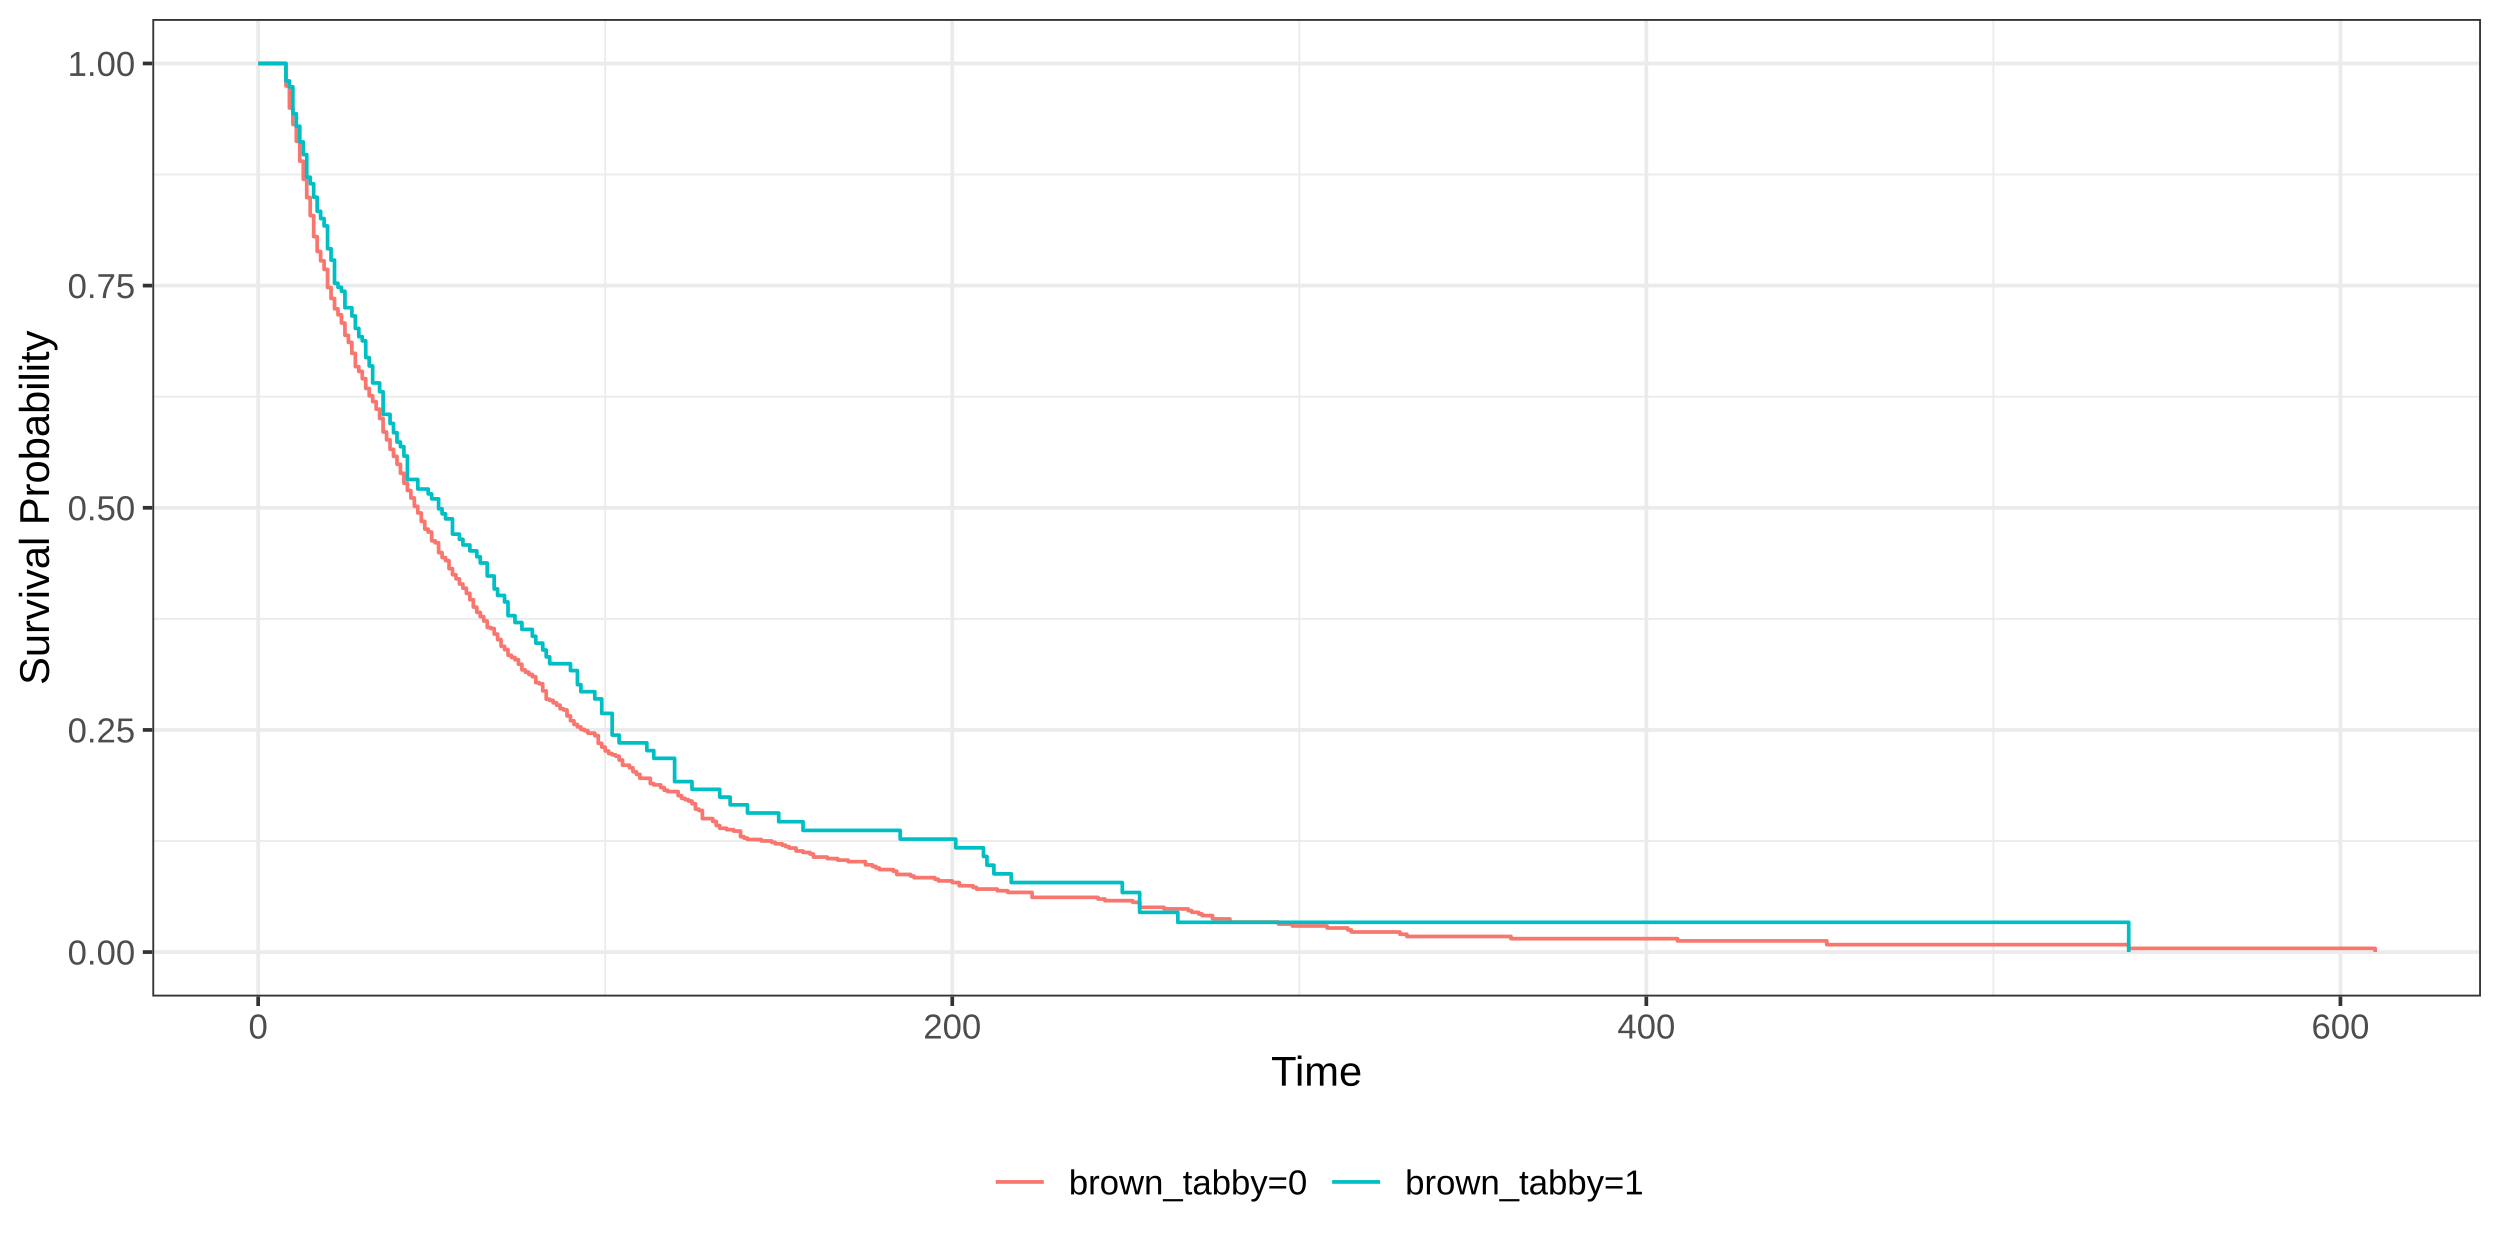
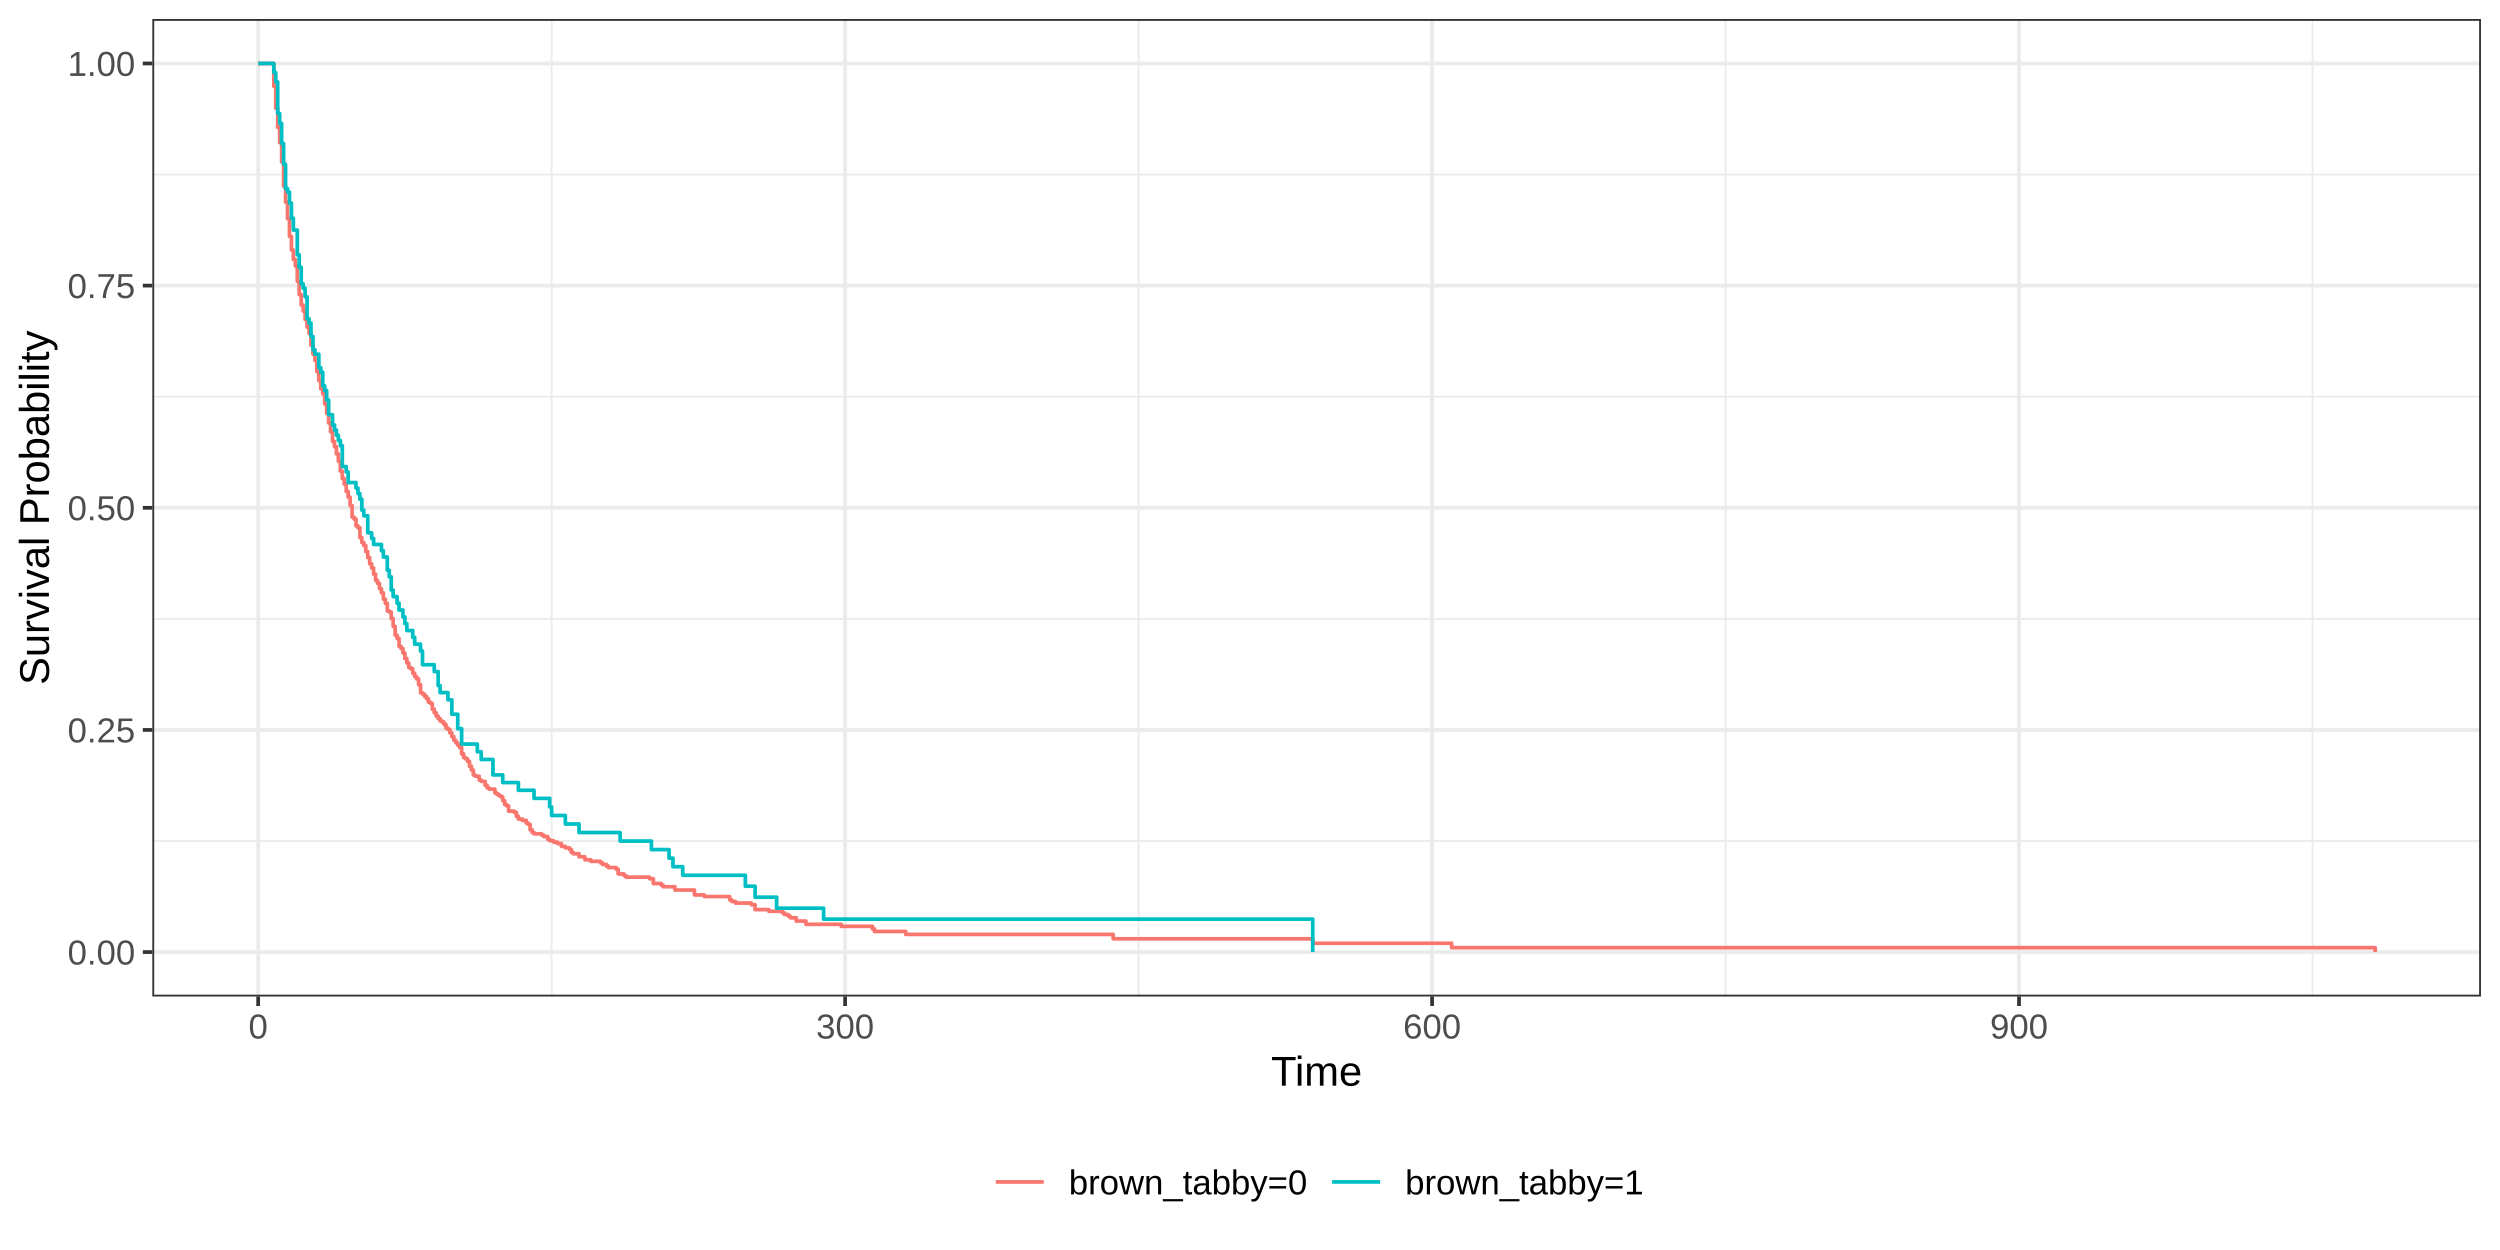
<svg xmlns="http://www.w3.org/2000/svg" class="svglite" width="720.00pt" height="360.00pt" viewBox="0 0 720.00 360.00">
  <defs>
    <style type="text/css">
    .svglite line, .svglite polyline, .svglite polygon, .svglite path, .svglite rect, .svglite circle {
      fill: none;
      stroke: #000000;
      stroke-linecap: round;
      stroke-linejoin: round;
      stroke-miterlimit: 10.00;
    }
    .svglite text {
      white-space: pre;
    }
  </style>
  </defs>
  <rect width="100%" height="100%" style="stroke: none; fill: #FFFFFF;" />
  <defs>
    <clipPath id="cpMC4wMHw3MjAuMDB8MC4wMHwzNjAuMDA=">
      <rect x="0.00" y="0.00" width="720.00" height="360.00" />
    </clipPath>
  </defs>
  <g clip-path="url(#cpMC4wMHw3MjAuMDB8MC4wMHwzNjAuMDA=)">
    <rect x="0.00" y="0.00" width="720.00" height="360.00" style="stroke-width: 1.07; stroke: #FFFFFF; fill: #FFFFFF;" />
  </g>
  <defs>
    <clipPath id="cpNDMuODd8NzE0LjUyfDUuNDh8Mjg2Ljk5">
      <rect x="43.87" y="5.48" width="670.65" height="281.52" />
    </clipPath>
  </defs>
  <g clip-path="url(#cpNDMuODd8NzE0LjUyfDUuNDh8Mjg2Ljk5)">
    <rect x="43.87" y="5.48" width="670.65" height="281.52" style="stroke-width: 1.07; stroke: none; fill: #FFFFFF;" />
    <polyline points="43.87,242.21 714.52,242.21 " style="stroke-width: 0.53; stroke: #EBEBEB; stroke-linecap: butt;" />
    <polyline points="43.87,178.23 714.52,178.23 " style="stroke-width: 0.53; stroke: #EBEBEB; stroke-linecap: butt;" />
    <polyline points="43.87,114.25 714.52,114.25 " style="stroke-width: 0.53; stroke: #EBEBEB; stroke-linecap: butt;" />
    <polyline points="43.87,50.27 714.52,50.27 " style="stroke-width: 0.53; stroke: #EBEBEB; stroke-linecap: butt;" />
-     <polyline points="174.30,286.99 174.30,5.48 " style="stroke-width: 0.53; stroke: #EBEBEB; stroke-linecap: butt;" />
-     <polyline points="374.20,286.99 374.20,5.48 " style="stroke-width: 0.53; stroke: #EBEBEB; stroke-linecap: butt;" />
-     <polyline points="574.09,286.99 574.09,5.48 " style="stroke-width: 0.53; stroke: #EBEBEB; stroke-linecap: butt;" />
+     <polyline points="158.87,286.99 158.87,5.48 " style="stroke-width: 0.53; stroke: #EBEBEB; stroke-linecap: butt;" />
+     <polyline points="327.92,286.99 327.92,5.48 " style="stroke-width: 0.53; stroke: #EBEBEB; stroke-linecap: butt;" />
+     <polyline points="496.96,286.99 496.96,5.48 " style="stroke-width: 0.53; stroke: #EBEBEB; stroke-linecap: butt;" />
+     <polyline points="666.00,286.99 666.00,5.48 " style="stroke-width: 0.53; stroke: #EBEBEB; stroke-linecap: butt;" />
    <polyline points="43.87,274.20 714.52,274.20 " style="stroke-width: 1.07; stroke: #EBEBEB; stroke-linecap: butt;" />
    <polyline points="43.87,210.22 714.52,210.22 " style="stroke-width: 1.07; stroke: #EBEBEB; stroke-linecap: butt;" />
    <polyline points="43.87,146.24 714.52,146.24 " style="stroke-width: 1.07; stroke: #EBEBEB; stroke-linecap: butt;" />
    <polyline points="43.87,82.26 714.52,82.26 " style="stroke-width: 1.07; stroke: #EBEBEB; stroke-linecap: butt;" />
    <polyline points="43.87,18.28 714.52,18.28 " style="stroke-width: 1.07; stroke: #EBEBEB; stroke-linecap: butt;" />
    <polyline points="74.35,286.99 74.35,5.48 " style="stroke-width: 1.07; stroke: #EBEBEB; stroke-linecap: butt;" />
-     <polyline points="274.25,286.99 274.25,5.48 " style="stroke-width: 1.07; stroke: #EBEBEB; stroke-linecap: butt;" />
-     <polyline points="474.14,286.99 474.14,5.48 " style="stroke-width: 1.07; stroke: #EBEBEB; stroke-linecap: butt;" />
-     <polyline points="674.04,286.99 674.04,5.48 " style="stroke-width: 1.07; stroke: #EBEBEB; stroke-linecap: butt;" />
-     <polyline points="74.35,18.28 82.35,18.28 82.35,24.76 83.35,24.76 83.35,31.11 84.35,31.11 84.35,35.84 85.34,35.84 85.34,40.70 86.34,40.70 86.34,46.43 87.34,46.43 87.34,51.63 88.34,51.63 88.34,56.91 89.34,56.91 89.34,62.09 90.34,62.09 90.34,68.15 91.34,68.15 91.34,72.43 92.34,72.43 92.34,75.10 93.34,75.10 93.34,77.59 94.34,77.59 94.34,82.80 95.34,82.80 95.34,85.96 96.34,85.96 96.34,88.93 97.34,88.93 97.34,90.65 98.34,90.65 98.34,93.05 99.34,93.05 99.34,96.58 100.34,96.58 100.34,98.60 101.34,98.60 101.34,101.75 102.34,101.75 102.34,105.59 103.34,105.59 103.34,106.96 104.33,106.96 104.33,109.05 105.33,109.05 105.33,111.87 106.33,111.87 106.33,113.99 107.33,113.99 107.33,115.67 108.33,115.67 108.33,117.83 109.33,117.83 109.33,120.50 110.33,120.50 110.33,124.42 111.33,124.42 111.33,126.67 112.33,126.67 112.33,129.41 113.33,129.41 113.33,131.43 114.33,131.43 114.33,133.71 115.33,133.71 115.33,136.30 116.33,136.30 116.33,139.16 117.33,139.16 117.33,141.27 118.33,141.27 118.33,143.40 119.33,143.40 119.33,145.82 120.33,145.82 120.33,147.72 121.33,147.72 121.33,150.17 122.33,150.17 122.33,152.38 123.32,152.38 123.32,153.21 124.32,153.21 124.32,155.75 125.32,155.75 125.32,156.32 126.32,156.32 126.32,159.15 127.32,159.15 127.32,160.58 128.32,160.58 128.32,161.44 129.32,161.44 129.32,163.77 130.32,163.77 130.32,165.53 131.32,165.53 131.32,166.71 132.32,166.71 132.32,168.20 133.32,168.20 133.32,169.40 134.32,169.40 134.32,170.90 135.32,170.90 135.32,172.71 136.32,172.71 136.32,174.84 137.32,174.84 137.32,176.37 138.32,176.37 138.32,177.60 139.32,177.60 139.32,178.85 140.32,178.85 140.32,180.71 141.32,180.71 141.32,181.02 142.32,181.02 142.32,182.61 143.31,182.61 143.31,184.20 144.31,184.20 144.31,186.13 145.31,186.13 145.31,187.09 146.31,187.09 146.31,188.71 147.31,188.71 147.31,189.35 148.31,189.35 148.31,190.00 149.31,190.00 149.31,191.30 150.31,191.30 150.31,192.93 151.31,192.93 151.31,193.58 152.31,193.58 152.31,194.24 153.31,194.24 153.31,194.90 154.31,194.90 154.31,196.60 155.31,196.60 155.31,196.94 156.31,196.94 156.31,198.98 157.31,198.98 157.31,201.37 158.31,201.37 158.31,201.71 159.31,201.71 159.31,202.40 160.31,202.40 160.31,203.09 161.31,203.09 161.31,204.12 162.30,204.12 162.30,204.46 163.30,204.46 163.30,206.19 164.30,206.19 164.30,207.58 165.30,207.58 165.30,208.64 166.30,208.64 166.30,209.35 167.30,209.35 167.30,210.07 168.30,210.07 168.30,210.42 169.30,210.42 169.30,211.14 170.30,211.14 170.30,211.14 171.30,211.14 171.30,211.87 172.30,211.87 172.30,214.07 173.30,214.07 173.30,215.17 174.30,215.17 174.30,216.28 175.30,216.28 175.30,217.02 176.30,217.02 176.30,217.39 177.30,217.39 177.30,217.76 178.30,217.76 178.30,218.88 179.30,218.88 179.30,220.38 180.30,220.38 180.30,220.38 181.30,220.38 181.30,221.13 182.29,221.13 182.29,222.26 183.29,222.26 183.29,223.01 184.29,223.01 184.29,224.14 185.29,224.14 185.29,224.14 186.29,224.14 186.29,224.14 187.29,224.14 187.29,225.67 188.29,225.67 188.29,226.05 190.29,226.05 190.29,226.82 191.29,226.82 191.29,227.59 192.29,227.59 192.29,227.98 195.29,227.98 195.29,229.13 196.29,229.13 196.29,229.91 197.29,229.91 197.29,230.30 198.29,230.30 198.29,230.69 199.29,230.69 199.29,231.47 200.29,231.47 200.29,233.02 201.28,233.02 201.28,233.41 202.28,233.41 202.28,235.76 205.28,235.76 205.28,236.56 206.28,236.56 206.28,237.75 207.28,237.75 207.28,238.54 208.28,238.54 208.28,238.54 209.28,238.54 209.28,238.94 210.28,238.94 210.28,238.94 211.28,238.94 211.28,239.34 213.28,239.34 213.28,240.97 214.28,240.97 214.28,241.37 215.28,241.37 215.28,241.78 219.28,241.78 219.28,242.19 222.27,242.19 222.27,242.60 223.27,242.60 223.27,243.01 225.27,243.01 225.27,243.42 226.27,243.42 226.27,243.83 227.27,243.83 227.27,244.24 229.27,244.24 229.27,245.08 230.27,245.08 230.27,245.08 231.27,245.08 231.27,245.50 233.27,245.50 233.27,245.95 234.27,245.95 234.27,246.83 238.27,246.83 238.27,247.27 241.26,247.27 241.26,247.71 244.26,247.71 244.26,248.15 247.26,248.15 247.26,248.15 248.26,248.15 248.26,248.15 249.26,248.15 249.26,249.07 251.26,249.07 251.26,249.52 252.26,249.52 252.26,249.98 253.26,249.98 253.26,250.44 257.26,250.44 257.26,250.90 258.26,250.90 258.26,251.84 262.25,251.84 262.25,252.30 263.25,252.30 263.25,252.77 269.25,252.77 269.25,253.23 270.25,253.23 270.25,253.70 274.25,253.70 274.25,254.17 276.25,254.17 276.25,255.10 278.25,255.10 278.25,255.10 280.24,255.10 280.24,255.57 281.24,255.57 281.24,256.05 287.24,256.05 287.24,256.53 290.24,256.53 290.24,257.01 297.24,257.01 297.24,258.44 316.23,258.44 316.23,258.92 318.22,258.92 318.22,259.39 326.22,259.39 326.22,259.87 328.22,259.87 328.22,261.30 335.22,261.30 335.22,261.78 342.21,261.78 342.21,262.26 343.21,262.26 343.21,262.74 345.21,262.74 345.21,263.22 346.21,263.22 346.21,263.69 349.21,263.69 349.21,264.65 354.21,264.65 354.21,265.60 367.20,265.60 367.20,265.60 368.20,265.60 368.20,266.14 372.20,266.14 372.20,266.68 380.19,266.68 380.19,266.68 382.19,266.68 382.19,267.26 388.19,267.26 388.19,267.83 389.19,267.83 389.19,268.41 391.19,268.41 391.19,268.41 403.18,268.41 403.18,269.06 405.18,269.06 405.18,269.70 435.16,269.70 435.16,270.34 483.14,270.34 483.14,270.98 497.13,270.98 497.13,270.98 526.12,270.98 526.12,272.06 613.07,272.06 613.07,273.13 684.04,273.13 684.04,274.20 " style="stroke-width: 1.07; stroke: #F8766D; stroke-linecap: butt;" />
-     <polyline points="74.35,18.28 82.35,18.28 82.35,23.31 83.35,23.31 83.35,25.01 84.35,25.01 84.35,32.74 85.34,32.74 85.34,36.35 86.34,36.35 86.34,40.87 87.34,40.87 87.34,44.53 88.34,44.53 88.34,51.04 89.34,51.04 89.34,52.91 90.34,52.91 90.34,56.80 91.34,56.80 91.34,60.84 92.34,60.84 92.34,62.93 93.34,62.93 93.34,65.06 94.34,65.06 94.34,71.63 95.34,71.63 95.34,74.91 96.34,74.91 96.34,81.59 97.34,81.59 97.34,82.73 98.34,82.73 98.34,83.89 99.34,83.89 99.34,88.62 100.34,88.62 100.34,88.62 101.34,88.62 101.34,91.00 102.34,91.00 102.34,94.57 103.34,94.57 103.34,96.96 104.33,96.96 104.33,98.16 105.33,98.16 105.33,102.98 106.33,102.98 106.33,105.39 107.33,105.39 107.33,110.29 108.33,110.29 108.33,110.29 109.33,110.29 109.33,112.81 110.33,112.81 110.33,119.32 111.33,119.32 111.33,119.32 112.33,119.32 112.33,121.96 113.33,121.96 113.33,124.61 114.33,124.61 114.33,127.31 115.33,127.31 115.33,128.65 116.33,128.65 116.33,131.35 117.33,131.35 117.33,138.09 118.33,138.09 118.33,138.09 120.33,138.09 120.33,140.84 122.33,140.84 122.33,140.84 123.32,140.84 123.32,142.24 124.32,142.24 124.32,143.68 126.32,143.68 126.32,146.54 127.32,146.54 127.32,147.98 128.32,147.98 128.32,149.43 130.32,149.43 130.32,153.83 132.32,153.83 132.32,155.32 133.32,155.32 133.32,156.95 134.32,156.95 134.32,156.95 135.32,156.95 135.32,158.65 137.32,158.65 137.32,160.35 138.32,160.35 138.32,162.15 140.32,162.15 140.32,165.89 142.32,165.89 142.32,169.62 143.31,169.62 143.31,171.49 145.31,171.49 145.31,173.36 146.31,173.36 146.31,177.31 148.31,177.31 148.31,179.29 150.31,179.29 150.31,181.27 153.31,181.27 153.31,183.24 154.31,183.24 154.31,185.22 156.31,185.22 156.31,187.20 157.31,187.20 157.31,189.18 158.31,189.18 158.31,191.15 164.30,191.15 164.30,193.13 166.30,193.13 166.30,197.18 167.30,197.18 167.30,199.21 169.30,199.21 169.30,199.21 171.30,199.21 171.30,201.29 173.30,201.29 173.30,205.46 176.30,205.46 176.30,211.71 177.30,211.71 177.30,211.71 178.30,211.71 178.30,213.94 186.29,213.94 186.29,216.17 188.29,216.17 188.29,218.40 194.29,218.40 194.29,225.10 199.29,225.10 199.29,227.33 207.28,227.33 207.28,229.56 210.28,229.56 210.28,231.79 211.28,231.79 211.28,231.79 215.28,231.79 215.28,234.15 220.28,234.15 220.28,234.15 224.27,234.15 224.27,236.65 231.27,236.65 231.27,239.16 259.25,239.16 259.25,241.66 275.25,241.66 275.25,244.16 283.24,244.16 283.24,246.67 284.24,246.67 284.24,249.17 286.24,249.17 286.24,251.67 291.24,251.67 291.24,254.17 300.23,254.17 300.23,254.17 323.22,254.17 323.22,257.04 328.22,257.04 328.22,262.76 339.21,262.76 339.21,265.62 480.14,265.62 480.14,265.62 613.07,265.62 613.07,274.20 " style="stroke-width: 1.07; stroke: #00BFC4; stroke-linecap: butt;" />
+     <polyline points="243.39,286.99 243.39,5.48 " style="stroke-width: 1.07; stroke: #EBEBEB; stroke-linecap: butt;" />
+     <polyline points="412.44,286.99 412.44,5.48 " style="stroke-width: 1.07; stroke: #EBEBEB; stroke-linecap: butt;" />
+     <polyline points="581.48,286.99 581.48,5.48 " style="stroke-width: 1.07; stroke: #EBEBEB; stroke-linecap: butt;" />
+     <polyline points="74.35,18.28 78.86,18.28 78.86,24.87 79.42,24.87 79.42,31.16 79.98,31.16 79.98,36.71 80.55,36.71 80.55,41.07 81.11,41.07 81.11,46.65 81.68,46.65 81.68,53.64 82.24,53.64 82.24,58.16 82.80,58.16 82.80,62.98 83.37,62.98 83.37,68.08 83.93,68.08 83.93,72.01 84.49,72.01 84.49,74.71 85.06,74.71 85.06,76.60 85.62,76.60 85.62,81.03 86.18,81.03 86.18,84.86 86.75,84.86 86.75,87.85 87.31,87.85 87.31,89.59 87.87,89.59 87.87,92.01 88.44,92.01 88.44,94.23 89.00,94.23 89.00,96.04 89.56,96.04 89.56,99.44 90.13,99.44 90.13,101.95 90.69,101.95 90.69,103.79 91.25,103.79 91.25,107.04 91.82,107.04 91.82,109.63 92.38,109.63 92.38,111.99 92.95,111.99 92.95,113.44 93.51,113.44 93.51,116.35 94.07,116.35 94.07,119.05 94.64,119.05 94.64,121.80 95.20,121.80 95.20,124.33 95.76,124.33 95.76,127.12 96.33,127.12 96.33,128.65 96.89,128.65 96.89,130.71 97.45,130.71 97.45,132.80 98.02,132.80 98.02,135.69 98.58,135.69 98.58,137.81 99.14,137.81 99.14,139.41 99.71,139.41 99.71,141.56 100.27,141.56 100.27,143.18 100.83,143.18 100.83,145.62 101.40,145.62 101.40,148.91 101.96,148.91 101.96,149.47 102.52,149.47 102.52,151.43 103.09,151.43 103.09,152.00 103.65,152.00 103.65,154.83 104.21,154.83 104.21,156.25 104.78,156.25 104.78,157.11 105.34,157.11 105.34,158.86 105.91,158.86 105.91,160.61 106.47,160.61 106.47,162.38 107.03,162.38 107.03,163.57 107.60,163.57 107.60,165.34 108.16,165.34 108.16,167.13 108.72,167.13 108.72,168.02 109.29,168.02 109.29,169.52 109.85,169.52 109.85,170.73 110.41,170.73 110.41,172.56 110.98,172.56 110.98,173.79 111.54,173.79 111.54,175.95 112.10,175.95 112.10,176.26 112.67,176.26 112.67,178.16 113.23,178.16 113.23,180.38 113.79,180.38 113.79,182.92 114.36,182.92 114.36,183.88 114.92,183.88 114.92,186.12 115.48,186.12 115.48,186.77 116.05,186.77 116.05,188.06 116.61,188.06 116.61,189.67 117.17,189.67 117.17,190.96 117.74,190.96 117.74,192.26 118.30,192.26 118.30,192.58 118.87,192.58 118.87,193.89 119.43,193.89 119.43,194.88 119.99,194.88 119.99,195.54 120.56,195.54 120.56,197.20 121.12,197.20 121.12,199.53 121.68,199.53 121.68,199.87 122.25,199.87 122.25,200.53 122.81,200.53 122.81,201.20 123.37,201.20 123.37,202.21 123.94,202.21 123.94,202.55 124.50,202.55 124.50,204.23 125.06,204.23 125.06,205.25 125.63,205.25 125.63,206.26 126.19,206.26 126.19,206.94 126.75,206.94 126.75,207.63 127.32,207.63 127.32,207.97 127.88,207.97 127.88,208.66 128.44,208.66 128.44,209.70 129.01,209.70 129.01,210.05 129.57,210.05 129.57,211.10 130.13,211.10 130.13,212.15 130.70,212.15 130.70,213.21 131.26,213.21 131.26,213.91 131.83,213.91 131.83,214.62 132.39,214.62 132.39,215.33 132.95,215.33 132.95,217.11 133.52,217.11 133.52,218.19 134.08,218.19 134.08,218.54 134.64,218.54 134.64,219.26 135.21,219.26 135.21,220.70 135.77,220.70 135.77,221.77 136.33,221.77 136.33,223.21 136.90,223.21 136.90,223.57 137.46,223.57 137.46,223.57 138.02,223.57 138.02,224.67 138.59,224.67 138.59,225.04 139.71,225.04 139.71,226.15 140.28,226.15 140.28,226.89 140.84,226.89 140.84,227.26 141.97,227.26 141.97,227.26 142.53,227.26 142.53,228.37 143.09,228.37 143.09,228.75 143.66,228.75 143.66,229.12 144.22,229.12 144.22,229.49 144.79,229.49 144.79,230.61 145.35,230.61 145.35,231.73 145.91,231.73 145.91,232.10 146.48,232.10 146.48,233.61 148.17,233.61 148.17,233.99 148.73,233.99 148.73,235.12 149.29,235.12 149.29,235.88 149.86,235.88 149.86,235.88 150.42,235.88 150.42,236.27 150.98,236.27 150.98,236.27 151.55,236.27 151.55,237.04 152.11,237.04 152.11,237.43 152.67,237.43 152.67,238.98 153.24,238.98 153.24,239.75 153.80,239.75 153.80,240.14 156.05,240.14 156.05,240.54 156.62,240.54 156.62,240.93 157.75,240.93 157.75,241.73 158.31,241.73 158.31,242.13 159.44,242.13 159.44,242.53 160.00,242.53 160.00,242.53 160.56,242.53 160.56,242.93 161.69,242.93 161.69,243.75 162.25,243.75 162.25,243.75 162.82,243.75 162.82,244.16 163.94,244.16 163.94,244.59 164.51,244.59 164.51,245.45 165.07,245.45 165.07,245.88 166.76,245.88 166.76,246.75 168.45,246.75 168.45,247.62 170.14,247.62 170.14,248.06 171.83,248.06 171.83,248.06 172.40,248.06 172.40,248.06 172.96,248.06 172.96,248.51 173.52,248.51 173.52,248.96 174.65,248.96 174.65,249.41 175.21,249.41 175.21,249.86 177.47,249.86 177.47,250.32 178.03,250.32 178.03,251.70 179.72,251.70 179.72,252.16 180.28,252.16 180.28,252.62 187.05,252.62 187.05,253.07 188.17,253.07 188.17,254.45 189.30,254.45 189.30,254.45 190.43,254.45 190.43,254.92 190.99,254.92 190.99,255.39 194.37,255.39 194.37,256.33 200.01,256.33 200.01,257.74 202.82,257.74 202.82,258.21 210.15,258.21 210.15,259.15 210.71,259.15 210.71,259.62 211.84,259.62 211.84,260.09 216.35,260.09 216.35,260.56 217.47,260.56 217.47,261.97 221.42,261.97 221.42,262.44 225.36,262.44 225.36,262.91 225.93,262.91 225.93,263.39 227.05,263.39 227.05,263.86 227.62,263.86 227.62,264.33 229.31,264.33 229.31,265.27 232.12,265.27 232.12,266.21 236.07,266.21 236.07,266.21 239.45,266.21 239.45,266.21 242.27,266.21 242.27,266.78 243.39,266.78 243.39,266.78 244.52,266.78 244.52,266.78 246.78,266.78 246.78,266.78 251.28,266.78 251.28,267.52 251.85,267.52 251.85,268.26 252.97,268.26 252.97,268.26 260.86,268.26 260.86,269.11 312.70,269.11 312.70,269.11 320.59,269.11 320.59,270.38 378.07,270.38 378.07,271.65 418.07,271.65 418.07,272.93 684.04,272.93 684.04,274.20 " style="stroke-width: 1.07; stroke: #F8766D; stroke-linecap: butt;" />
+     <polyline points="74.35,18.28 78.86,18.28 78.86,20.91 79.42,20.91 79.42,23.60 79.98,23.60 79.98,32.68 80.55,32.68 80.55,35.54 81.11,35.54 81.11,41.34 81.68,41.34 81.68,47.31 82.24,47.31 82.24,54.31 82.80,54.31 82.80,55.32 83.37,55.32 83.37,58.46 83.93,58.46 83.93,62.86 84.49,62.86 84.49,66.25 85.06,66.25 85.06,66.25 85.62,66.25 85.62,73.38 86.18,73.38 86.18,76.95 86.75,76.95 86.75,81.76 87.31,81.76 87.31,82.98 87.87,82.98 87.87,85.47 88.44,85.47 88.44,91.80 89.00,91.80 89.00,93.07 89.56,93.07 89.56,96.89 90.13,96.89 90.13,100.72 90.69,100.72 90.69,102.00 91.25,102.00 91.25,102.00 91.82,102.00 91.82,105.89 92.38,105.89 92.38,107.19 92.95,107.19 92.95,111.14 93.51,111.14 93.51,112.47 94.07,112.47 94.07,115.19 94.64,115.19 94.64,119.45 95.20,119.45 95.20,119.45 95.76,119.45 95.76,122.37 96.33,122.37 96.33,123.85 96.89,123.85 96.89,125.35 97.45,125.35 97.45,126.85 98.02,126.85 98.02,128.36 98.58,128.36 98.58,134.37 99.14,134.37 99.14,134.37 99.71,134.37 99.71,135.91 100.27,135.91 100.27,138.98 101.40,138.98 101.40,138.98 101.96,138.98 101.96,138.98 102.52,138.98 102.52,140.57 103.09,140.57 103.09,142.16 103.65,142.16 103.65,143.75 104.21,143.75 104.21,146.93 104.78,146.93 104.78,148.54 105.91,148.54 105.91,153.44 107.03,153.44 107.03,155.07 107.60,155.07 107.60,156.80 108.16,156.80 108.16,156.80 109.85,156.80 109.85,158.60 110.41,158.60 110.41,160.44 111.54,160.44 111.54,164.23 112.10,164.23 112.10,166.13 112.67,166.13 112.67,169.92 113.23,169.92 113.23,171.82 114.36,171.82 114.36,173.71 114.92,173.71 114.92,175.68 116.05,175.68 116.05,177.65 116.61,177.65 116.61,179.62 117.17,179.62 117.17,181.59 118.87,181.59 118.87,183.56 119.43,183.56 119.43,185.53 121.12,185.53 121.12,187.50 121.68,187.50 121.68,191.44 125.06,191.44 125.06,193.41 126.19,193.41 126.19,197.45 126.75,197.45 126.75,199.47 127.88,199.47 127.88,199.47 129.01,199.47 129.01,201.55 130.13,201.55 130.13,205.70 131.83,205.70 131.83,209.85 132.39,209.85 132.39,209.85 132.95,209.85 132.95,214.29 137.46,214.29 137.46,216.51 138.59,216.51 138.59,218.73 141.97,218.73 141.97,223.17 144.79,223.17 144.79,225.38 149.29,225.38 149.29,227.60 151.55,227.60 151.55,227.60 153.80,227.60 153.80,229.93 156.62,229.93 156.62,229.93 158.31,229.93 158.31,232.39 158.87,232.39 158.87,234.85 162.82,234.85 162.82,237.31 166.76,237.31 166.76,239.77 178.59,239.77 178.59,242.23 187.61,242.23 187.61,244.69 192.68,244.69 192.68,247.15 193.81,247.15 193.81,249.61 196.63,249.61 196.63,252.07 200.01,252.07 200.01,252.07 201.70,252.07 201.70,252.07 214.66,252.07 214.66,255.23 217.47,255.23 217.47,258.39 223.67,258.39 223.67,261.55 237.20,261.55 237.20,264.71 303.12,264.71 303.12,264.71 378.07,264.71 378.07,274.20 " style="stroke-width: 1.07; stroke: #00BFC4; stroke-linecap: butt;" />
    <rect x="43.87" y="5.48" width="670.65" height="281.52" style="stroke-width: 1.07; stroke: #333333;" />
  </g>
  <g clip-path="url(#cpMC4wMHw3MjAuMDB8MC4wMHwzNjAuMDA=)">
    <text x="38.93" y="277.79" text-anchor="end" style="font-size: 10.00px;fill: #4D4D4D; font-family: &quot;Arial&quot;;" textLength="19.45px" lengthAdjust="spacingAndGlyphs">0.00</text>
    <text x="38.93" y="213.81" text-anchor="end" style="font-size: 10.00px;fill: #4D4D4D; font-family: &quot;Arial&quot;;" textLength="19.45px" lengthAdjust="spacingAndGlyphs">0.25</text>
    <text x="38.93" y="149.83" text-anchor="end" style="font-size: 10.00px;fill: #4D4D4D; font-family: &quot;Arial&quot;;" textLength="19.45px" lengthAdjust="spacingAndGlyphs">0.50</text>
    <text x="38.93" y="85.85" text-anchor="end" style="font-size: 10.00px;fill: #4D4D4D; font-family: &quot;Arial&quot;;" textLength="19.45px" lengthAdjust="spacingAndGlyphs">0.75</text>
    <text x="38.93" y="21.86" text-anchor="end" style="font-size: 10.00px;fill: #4D4D4D; font-family: &quot;Arial&quot;;" textLength="19.45px" lengthAdjust="spacingAndGlyphs">1.00</text>
    <polyline points="41.13,274.20 43.87,274.20 " style="stroke-width: 1.07; stroke: #333333; stroke-linecap: butt;" />
    <polyline points="41.13,210.22 43.87,210.22 " style="stroke-width: 1.07; stroke: #333333; stroke-linecap: butt;" />
    <polyline points="41.13,146.24 43.87,146.24 " style="stroke-width: 1.07; stroke: #333333; stroke-linecap: butt;" />
    <polyline points="41.13,82.26 43.87,82.26 " style="stroke-width: 1.07; stroke: #333333; stroke-linecap: butt;" />
    <polyline points="41.13,18.28 43.87,18.28 " style="stroke-width: 1.07; stroke: #333333; stroke-linecap: butt;" />
    <polyline points="74.35,289.73 74.35,286.99 " style="stroke-width: 1.07; stroke: #333333; stroke-linecap: butt;" />
-     <polyline points="274.25,289.73 274.25,286.99 " style="stroke-width: 1.07; stroke: #333333; stroke-linecap: butt;" />
-     <polyline points="474.14,289.73 474.14,286.99 " style="stroke-width: 1.07; stroke: #333333; stroke-linecap: butt;" />
-     <polyline points="674.04,289.73 674.04,286.99 " style="stroke-width: 1.07; stroke: #333333; stroke-linecap: butt;" />
+     <polyline points="243.39,289.73 243.39,286.99 " style="stroke-width: 1.07; stroke: #333333; stroke-linecap: butt;" />
+     <polyline points="412.44,289.73 412.44,286.99 " style="stroke-width: 1.07; stroke: #333333; stroke-linecap: butt;" />
+     <polyline points="581.48,289.73 581.48,286.99 " style="stroke-width: 1.07; stroke: #333333; stroke-linecap: butt;" />
    <text x="74.35" y="299.10" text-anchor="middle" style="font-size: 10.00px;fill: #4D4D4D; font-family: &quot;Arial&quot;;" textLength="5.56px" lengthAdjust="spacingAndGlyphs">0</text>
-     <text x="274.25" y="299.10" text-anchor="middle" style="font-size: 10.00px;fill: #4D4D4D; font-family: &quot;Arial&quot;;" textLength="16.68px" lengthAdjust="spacingAndGlyphs">200</text>
-     <text x="474.14" y="299.10" text-anchor="middle" style="font-size: 10.00px;fill: #4D4D4D; font-family: &quot;Arial&quot;;" textLength="16.68px" lengthAdjust="spacingAndGlyphs">400</text>
-     <text x="674.04" y="299.10" text-anchor="middle" style="font-size: 10.00px;fill: #4D4D4D; font-family: &quot;Arial&quot;;" textLength="16.68px" lengthAdjust="spacingAndGlyphs">600</text>
+     <text x="243.39" y="299.10" text-anchor="middle" style="font-size: 10.00px;fill: #4D4D4D; font-family: &quot;Arial&quot;;" textLength="16.68px" lengthAdjust="spacingAndGlyphs">300</text>
+     <text x="412.44" y="299.10" text-anchor="middle" style="font-size: 10.00px;fill: #4D4D4D; font-family: &quot;Arial&quot;;" textLength="16.68px" lengthAdjust="spacingAndGlyphs">600</text>
+     <text x="581.48" y="299.10" text-anchor="middle" style="font-size: 10.00px;fill: #4D4D4D; font-family: &quot;Arial&quot;;" textLength="16.68px" lengthAdjust="spacingAndGlyphs">900</text>
    <text x="379.19" y="312.67" text-anchor="middle" style="font-size: 12.00px; font-family: &quot;Arial&quot;;" textLength="26.66px" lengthAdjust="spacingAndGlyphs">Time</text>
    <text transform="translate(14.09,146.24) rotate(-90)" text-anchor="middle" style="font-size: 12.00px; font-family: &quot;Arial&quot;;" textLength="102.03px" lengthAdjust="spacingAndGlyphs">Survival Probability</text>
    <rect x="279.58" y="326.28" width="199.23" height="28.24" style="stroke-width: 1.07; stroke: none; fill: #FFFFFF;" />
    <rect x="285.06" y="331.76" width="17.28" height="17.28" style="stroke-width: 1.07; stroke: none; fill: #FFFFFF;" />
    <line x1="286.78" y1="340.40" x2="300.61" y2="340.40" style="stroke-width: 1.07; stroke: #F8766D; stroke-linecap: butt;" />
    <rect x="381.93" y="331.76" width="17.28" height="17.28" style="stroke-width: 1.07; stroke: none; fill: #FFFFFF;" />
    <line x1="383.66" y1="340.40" x2="397.48" y2="340.40" style="stroke-width: 1.07; stroke: #00BFC4; stroke-linecap: butt;" />
    <text x="307.82" y="343.99" style="font-size: 10.00px; font-family: &quot;Arial&quot;;" textLength="68.64px" lengthAdjust="spacingAndGlyphs">brown_tabby=0</text>
    <text x="404.69" y="343.99" style="font-size: 10.00px; font-family: &quot;Arial&quot;;" textLength="68.64px" lengthAdjust="spacingAndGlyphs">brown_tabby=1</text>
  </g>
</svg>
